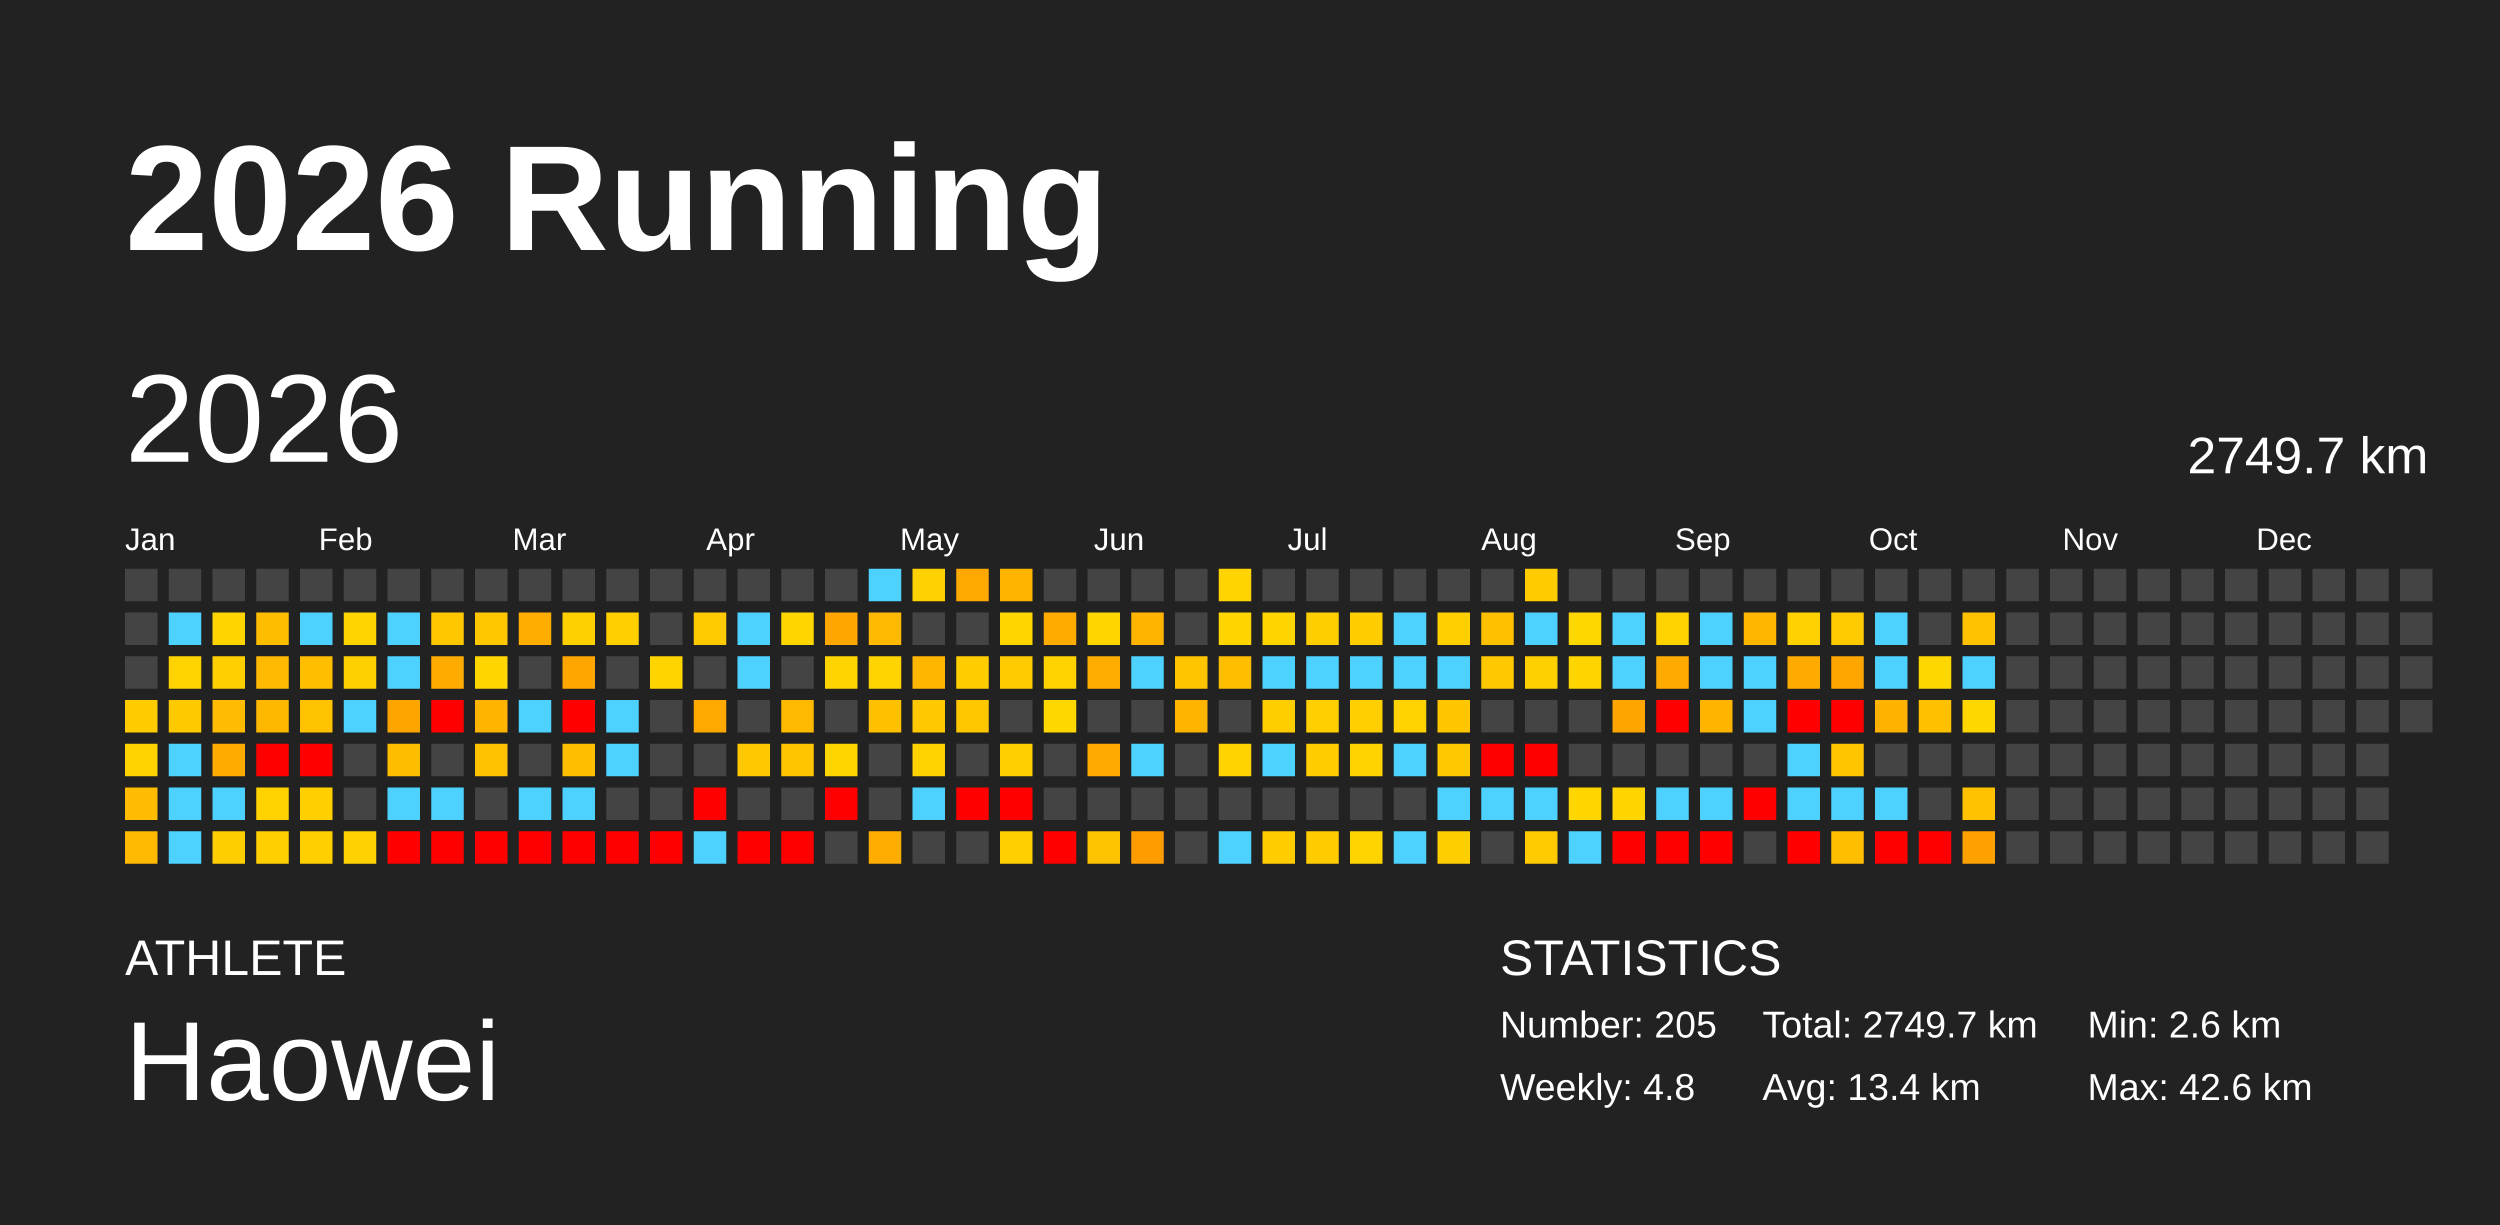
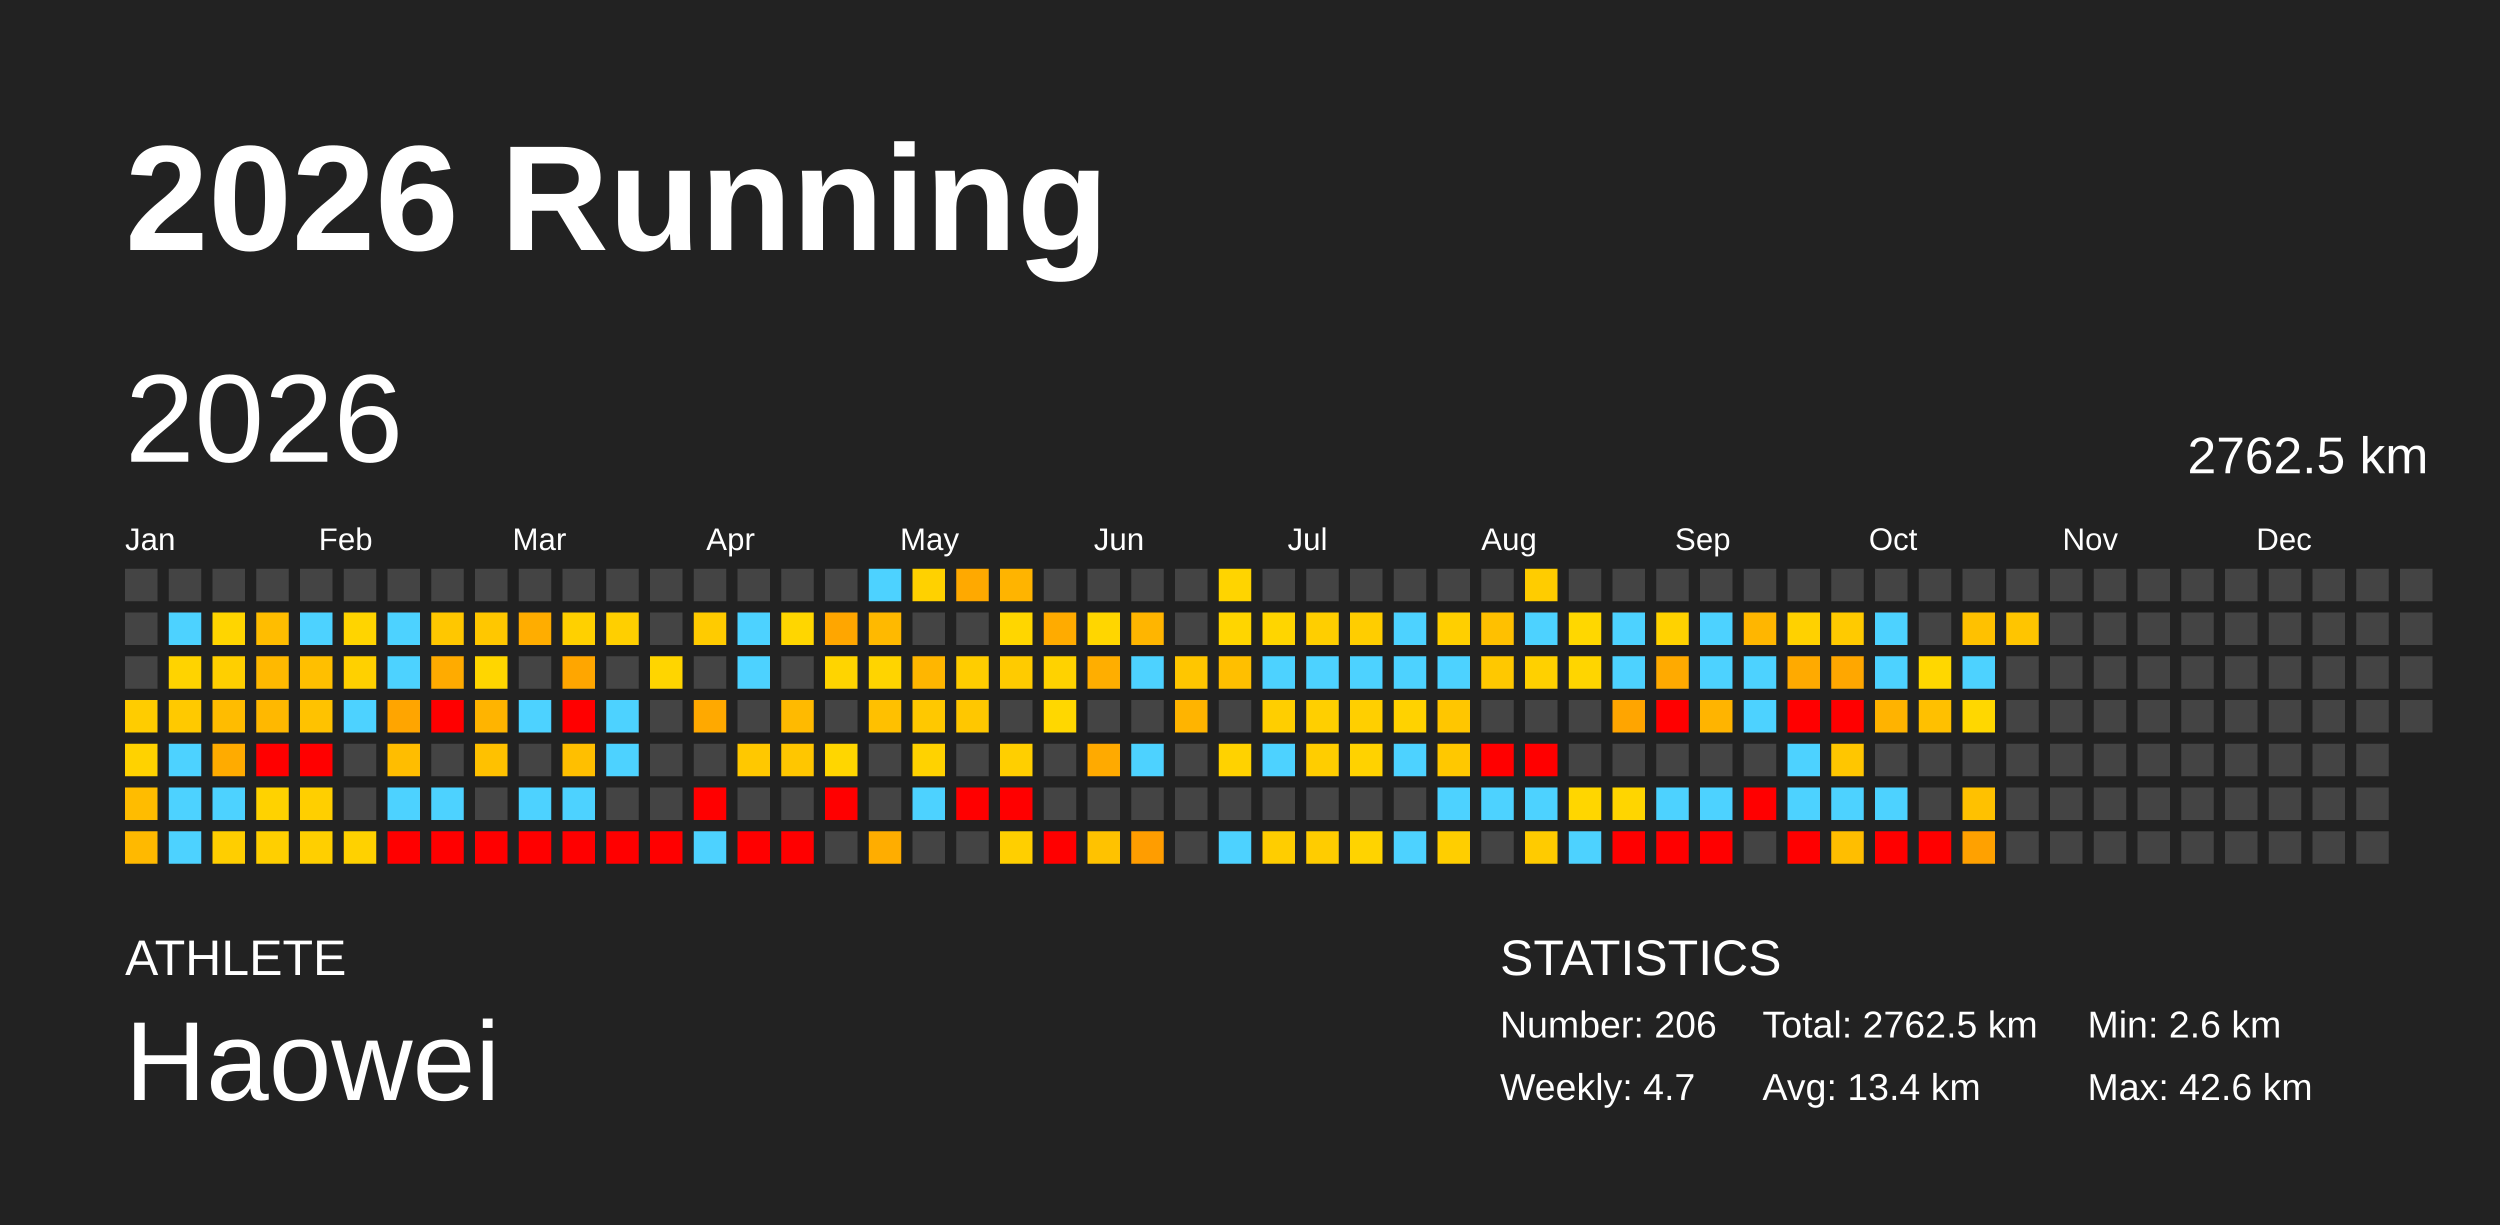
<svg xmlns="http://www.w3.org/2000/svg" baseProfile="full" height="98mm" version="1.1" viewBox="0,0,200,98" width="200mm">
  <defs />
  <rect fill="#222222" height="98" width="200" x="0" y="0" />
  <text fill="#FFFFFF" style="font-size:12px; font-family:Arial; font-weight:bold;" x="10" y="20">2026 Running</text>
  <text fill="#FFFFFF" style="font-size:4px; font-family:Arial" x="10" y="78">ATHLETE</text>
  <text fill="#FFFFFF" style="font-size:9px; font-family:Arial" x="10" y="88">Haowei</text>
  <text fill="#FFFFFF" style="font-size:4px; font-family:Arial" x="120" y="78">STATISTICS</text>
-   <text fill="#FFFFFF" style="font-size:3px; font-family:Arial" x="120" y="83">Number: 205</text>
-   <text fill="#FFFFFF" style="font-size:3px; font-family:Arial" x="120" y="88">Weekly: 4.8</text>
-   <text fill="#FFFFFF" style="font-size:3px; font-family:Arial" x="141" y="83">Total: 2749.7 km</text>
+   <text fill="#FFFFFF" style="font-size:3px; font-family:Arial" x="120" y="83">Number: 206</text>
+   <text fill="#FFFFFF" style="font-size:3px; font-family:Arial" x="120" y="88">Weekly: 4.7</text>
+   <text fill="#FFFFFF" style="font-size:3px; font-family:Arial" x="141" y="83">Total: 2762.5 km</text>
  <text fill="#FFFFFF" style="font-size:3px; font-family:Arial" x="141" y="88">Avg: 13.4 km</text>
  <text fill="#FFFFFF" style="font-size:3px; font-family:Arial" x="167" y="83">Min: 2.6 km</text>
  <text fill="#FFFFFF" style="font-size:3px; font-family:Arial" x="167" y="88">Max: 42.6 km</text>
  <text dominant-baseline="hanging" fill="#FFFFFF" style="font-size:10.0px; font-family:Arial;" x="10" y="30">2026</text>
-   <text dominant-baseline="hanging" fill="#FFFFFF" style="font-size:4.125px; font-family:Arial;" x="175" y="35">2749.7 km</text>
+   <text dominant-baseline="hanging" fill="#FFFFFF" style="font-size:4.125px; font-family:Arial;" x="175" y="35">2762.5 km</text>
  <text fill="#FFFFFF" style="font-size:2.5px; font-family:Arial" x="10.0" y="44">Jan</text>
  <text fill="#FFFFFF" style="font-size:2.5px; font-family:Arial" x="25.5" y="44">Feb</text>
  <text fill="#FFFFFF" style="font-size:2.5px; font-family:Arial" x="41.0" y="44">Mar</text>
  <text fill="#FFFFFF" style="font-size:2.5px; font-family:Arial" x="56.5" y="44">Apr</text>
  <text fill="#FFFFFF" style="font-size:2.5px; font-family:Arial" x="72.0" y="44">May</text>
  <text fill="#FFFFFF" style="font-size:2.5px; font-family:Arial" x="87.5" y="44">Jun</text>
  <text fill="#FFFFFF" style="font-size:2.5px; font-family:Arial" x="103.0" y="44">Jul</text>
  <text fill="#FFFFFF" style="font-size:2.5px; font-family:Arial" x="118.5" y="44">Aug</text>
  <text fill="#FFFFFF" style="font-size:2.5px; font-family:Arial" x="134.0" y="44">Sep</text>
  <text fill="#FFFFFF" style="font-size:2.5px; font-family:Arial" x="149.5" y="44">Oct</text>
  <text fill="#FFFFFF" style="font-size:2.5px; font-family:Arial" x="165.0" y="44">Nov</text>
  <text fill="#FFFFFF" style="font-size:2.5px; font-family:Arial" x="180.5" y="44">Dec</text>
  <rect fill="#444444" height="2.6" width="2.6" x="10.0" y="45.5" />
  <rect fill="#444444" height="2.6" width="2.6" x="10.0" y="49.0" />
  <rect fill="#444444" height="2.6" width="2.6" x="10.0" y="52.5" />
  <rect fill="#ffcc00" height="2.6" width="2.6" x="10.0" y="56.0" />
  <rect fill="#ffd200" height="2.6" width="2.6" x="10.0" y="59.5" />
  <rect fill="#ffbc00" height="2.6" width="2.6" x="10.0" y="63.0" />
  <rect fill="#ffb900" height="2.6" width="2.6" x="10.0" y="66.5" />
  <rect fill="#444444" height="2.6" width="2.6" x="13.5" y="45.5" />
  <rect fill="#4dd2ff" height="2.6" width="2.6" x="13.5" y="49.0" />
  <rect fill="#ffd300" height="2.6" width="2.6" x="13.5" y="52.5" />
  <rect fill="#ffc900" height="2.6" width="2.6" x="13.5" y="56.0" />
  <rect fill="#4dd2ff" height="2.6" width="2.6" x="13.5" y="59.5" />
  <rect fill="#4dd2ff" height="2.6" width="2.6" x="13.5" y="63.0" />
  <rect fill="#4dd2ff" height="2.6" width="2.6" x="13.5" y="66.5" />
  <rect fill="#444444" height="2.6" width="2.6" x="17.0" y="45.5" />
  <rect fill="#ffd500" height="2.6" width="2.6" x="17.0" y="49.0" />
  <rect fill="#ffcf00" height="2.6" width="2.6" x="17.0" y="52.5" />
  <rect fill="#ffbc00" height="2.6" width="2.6" x="17.0" y="56.0" />
  <rect fill="#ffab00" height="2.6" width="2.6" x="17.0" y="59.5" />
  <rect fill="#4dd2ff" height="2.6" width="2.6" x="17.0" y="63.0" />
  <rect fill="#ffce00" height="2.6" width="2.6" x="17.0" y="66.5" />
  <rect fill="#444444" height="2.6" width="2.6" x="20.5" y="45.5" />
  <rect fill="#ffbd00" height="2.6" width="2.6" x="20.5" y="49.0" />
  <rect fill="#ffb900" height="2.6" width="2.6" x="20.5" y="52.5" />
  <rect fill="#ffb800" height="2.6" width="2.6" x="20.5" y="56.0" />
  <rect fill="red" height="2.6" width="2.6" x="20.5" y="59.5" />
  <rect fill="#ffd200" height="2.6" width="2.6" x="20.5" y="63.0" />
  <rect fill="#ffcf00" height="2.6" width="2.6" x="20.5" y="66.5" />
  <rect fill="#444444" height="2.6" width="2.6" x="24.0" y="45.5" />
  <rect fill="#4dd2ff" height="2.6" width="2.6" x="24.0" y="49.0" />
  <rect fill="#ffbf00" height="2.6" width="2.6" x="24.0" y="52.5" />
  <rect fill="#ffc200" height="2.6" width="2.6" x="24.0" y="56.0" />
  <rect fill="red" height="2.6" width="2.6" x="24.0" y="59.5" />
  <rect fill="#ffcf00" height="2.6" width="2.6" x="24.0" y="63.0" />
  <rect fill="#ffcf00" height="2.6" width="2.6" x="24.0" y="66.5" />
  <rect fill="#444444" height="2.6" width="2.6" x="27.5" y="45.5" />
  <rect fill="#ffd400" height="2.6" width="2.6" x="27.5" y="49.0" />
  <rect fill="#ffd000" height="2.6" width="2.6" x="27.5" y="52.5" />
  <rect fill="#4dd2ff" height="2.6" width="2.6" x="27.5" y="56.0" />
  <rect fill="#444444" height="2.6" width="2.6" x="27.5" y="59.5" />
  <rect fill="#444444" height="2.6" width="2.6" x="27.5" y="63.0" />
  <rect fill="#ffd100" height="2.6" width="2.6" x="27.5" y="66.5" />
  <rect fill="#444444" height="2.6" width="2.6" x="31.0" y="45.5" />
  <rect fill="#4dd2ff" height="2.6" width="2.6" x="31.0" y="49.0" />
  <rect fill="#4dd2ff" height="2.6" width="2.6" x="31.0" y="52.5" />
  <rect fill="#ffa500" height="2.6" width="2.6" x="31.0" y="56.0" />
  <rect fill="#ffbd00" height="2.6" width="2.6" x="31.0" y="59.5" />
  <rect fill="#4dd2ff" height="2.6" width="2.6" x="31.0" y="63.0" />
  <rect fill="red" height="2.6" width="2.6" x="31.0" y="66.5" />
  <rect fill="#444444" height="2.6" width="2.6" x="34.5" y="45.5" />
  <rect fill="#ffc700" height="2.6" width="2.6" x="34.5" y="49.0" />
  <rect fill="#ffab00" height="2.6" width="2.6" x="34.5" y="52.5" />
  <rect fill="red" height="2.6" width="2.6" x="34.5" y="56.0" />
  <rect fill="#444444" height="2.6" width="2.6" x="34.5" y="59.5" />
  <rect fill="#4dd2ff" height="2.6" width="2.6" x="34.5" y="63.0" />
  <rect fill="red" height="2.6" width="2.6" x="34.5" y="66.5" />
  <rect fill="#444444" height="2.6" width="2.6" x="38.0" y="45.5" />
  <rect fill="#ffc700" height="2.6" width="2.6" x="38.0" y="49.0" />
  <rect fill="#ffd600" height="2.6" width="2.6" x="38.0" y="52.5" />
  <rect fill="#ffb400" height="2.6" width="2.6" x="38.0" y="56.0" />
  <rect fill="#ffc100" height="2.6" width="2.6" x="38.0" y="59.5" />
  <rect fill="#444444" height="2.6" width="2.6" x="38.0" y="63.0" />
  <rect fill="red" height="2.6" width="2.6" x="38.0" y="66.5" />
  <rect fill="#444444" height="2.6" width="2.6" x="41.5" y="45.5" />
  <rect fill="#ffad00" height="2.6" width="2.6" x="41.5" y="49.0" />
  <rect fill="#444444" height="2.6" width="2.6" x="41.5" y="52.5" />
  <rect fill="#4dd2ff" height="2.6" width="2.6" x="41.5" y="56.0" />
  <rect fill="#444444" height="2.6" width="2.6" x="41.5" y="59.5" />
  <rect fill="#4dd2ff" height="2.6" width="2.6" x="41.5" y="63.0" />
  <rect fill="red" height="2.6" width="2.6" x="41.5" y="66.5" />
  <rect fill="#444444" height="2.6" width="2.6" x="45.0" y="45.5" />
  <rect fill="#ffd000" height="2.6" width="2.6" x="45.0" y="49.0" />
  <rect fill="#ffa600" height="2.6" width="2.6" x="45.0" y="52.5" />
  <rect fill="red" height="2.6" width="2.6" x="45.0" y="56.0" />
  <rect fill="#ffbf00" height="2.6" width="2.6" x="45.0" y="59.5" />
  <rect fill="#4dd2ff" height="2.6" width="2.6" x="45.0" y="63.0" />
  <rect fill="red" height="2.6" width="2.6" x="45.0" y="66.5" />
  <rect fill="#444444" height="2.6" width="2.6" x="48.5" y="45.5" />
  <rect fill="#ffcf00" height="2.6" width="2.6" x="48.5" y="49.0" />
  <rect fill="#444444" height="2.6" width="2.6" x="48.5" y="52.5" />
  <rect fill="#4dd2ff" height="2.6" width="2.6" x="48.5" y="56.0" />
  <rect fill="#4dd2ff" height="2.6" width="2.6" x="48.5" y="59.5" />
  <rect fill="#444444" height="2.6" width="2.6" x="48.5" y="63.0" />
  <rect fill="red" height="2.6" width="2.6" x="48.5" y="66.5" />
  <rect fill="#444444" height="2.6" width="2.6" x="52.0" y="45.5" />
  <rect fill="#444444" height="2.6" width="2.6" x="52.0" y="49.0" />
  <rect fill="#ffd500" height="2.6" width="2.6" x="52.0" y="52.5" />
  <rect fill="#444444" height="2.6" width="2.6" x="52.0" y="56.0" />
  <rect fill="#444444" height="2.6" width="2.6" x="52.0" y="59.5" />
  <rect fill="#444444" height="2.6" width="2.6" x="52.0" y="63.0" />
  <rect fill="red" height="2.6" width="2.6" x="52.0" y="66.5" />
  <rect fill="#444444" height="2.6" width="2.6" x="55.5" y="45.5" />
  <rect fill="#ffcb00" height="2.6" width="2.6" x="55.5" y="49.0" />
  <rect fill="#444444" height="2.6" width="2.6" x="55.5" y="52.5" />
  <rect fill="#ffa900" height="2.6" width="2.6" x="55.5" y="56.0" />
  <rect fill="#444444" height="2.6" width="2.6" x="55.5" y="59.5" />
  <rect fill="red" height="2.6" width="2.6" x="55.5" y="63.0" />
  <rect fill="#4dd2ff" height="2.6" width="2.6" x="55.5" y="66.5" />
  <rect fill="#444444" height="2.6" width="2.6" x="59.0" y="45.5" />
  <rect fill="#4dd2ff" height="2.6" width="2.6" x="59.0" y="49.0" />
  <rect fill="#4dd2ff" height="2.6" width="2.6" x="59.0" y="52.5" />
  <rect fill="#444444" height="2.6" width="2.6" x="59.0" y="56.0" />
  <rect fill="#ffc800" height="2.6" width="2.6" x="59.0" y="59.5" />
  <rect fill="#444444" height="2.6" width="2.6" x="59.0" y="63.0" />
  <rect fill="red" height="2.6" width="2.6" x="59.0" y="66.5" />
  <rect fill="#444444" height="2.6" width="2.6" x="62.5" y="45.5" />
  <rect fill="#ffd600" height="2.6" width="2.6" x="62.5" y="49.0" />
  <rect fill="#444444" height="2.6" width="2.6" x="62.5" y="52.5" />
  <rect fill="#ffba00" height="2.6" width="2.6" x="62.5" y="56.0" />
  <rect fill="#ffc600" height="2.6" width="2.6" x="62.5" y="59.5" />
  <rect fill="#444444" height="2.6" width="2.6" x="62.5" y="63.0" />
  <rect fill="red" height="2.6" width="2.6" x="62.5" y="66.5" />
  <rect fill="#444444" height="2.6" width="2.6" x="66.0" y="45.5" />
  <rect fill="#ffa600" height="2.6" width="2.6" x="66.0" y="49.0" />
  <rect fill="#ffd400" height="2.6" width="2.6" x="66.0" y="52.5" />
  <rect fill="#444444" height="2.6" width="2.6" x="66.0" y="56.0" />
  <rect fill="#ffd600" height="2.6" width="2.6" x="66.0" y="59.5" />
  <rect fill="red" height="2.6" width="2.6" x="66.0" y="63.0" />
  <rect fill="#444444" height="2.6" width="2.6" x="66.0" y="66.5" />
  <rect fill="#4dd2ff" height="2.6" width="2.6" x="69.5" y="45.5" />
  <rect fill="#ffb900" height="2.6" width="2.6" x="69.5" y="49.0" />
  <rect fill="#ffd400" height="2.6" width="2.6" x="69.5" y="52.5" />
  <rect fill="#ffc000" height="2.6" width="2.6" x="69.5" y="56.0" />
  <rect fill="#444444" height="2.6" width="2.6" x="69.5" y="59.5" />
  <rect fill="#444444" height="2.6" width="2.6" x="69.5" y="63.0" />
  <rect fill="#ffad00" height="2.6" width="2.6" x="69.5" y="66.5" />
  <rect fill="#ffd100" height="2.6" width="2.6" x="73.0" y="45.5" />
  <rect fill="#444444" height="2.6" width="2.6" x="73.0" y="49.0" />
  <rect fill="#ffb600" height="2.6" width="2.6" x="73.0" y="52.5" />
  <rect fill="#ffc800" height="2.6" width="2.6" x="73.0" y="56.0" />
  <rect fill="#ffd200" height="2.6" width="2.6" x="73.0" y="59.5" />
  <rect fill="#4dd2ff" height="2.6" width="2.6" x="73.0" y="63.0" />
  <rect fill="#444444" height="2.6" width="2.6" x="73.0" y="66.5" />
  <rect fill="#ffa900" height="2.6" width="2.6" x="76.5" y="45.5" />
  <rect fill="#444444" height="2.6" width="2.6" x="76.5" y="49.0" />
  <rect fill="#ffcd00" height="2.6" width="2.6" x="76.5" y="52.5" />
  <rect fill="#ffc700" height="2.6" width="2.6" x="76.5" y="56.0" />
  <rect fill="#444444" height="2.6" width="2.6" x="76.5" y="59.5" />
  <rect fill="red" height="2.6" width="2.6" x="76.5" y="63.0" />
  <rect fill="#444444" height="2.6" width="2.6" x="76.5" y="66.5" />
  <rect fill="#ffb400" height="2.6" width="2.6" x="80.0" y="45.5" />
  <rect fill="#ffd600" height="2.6" width="2.6" x="80.0" y="49.0" />
  <rect fill="#ffcb00" height="2.6" width="2.6" x="80.0" y="52.5" />
  <rect fill="#444444" height="2.6" width="2.6" x="80.0" y="56.0" />
  <rect fill="#ffcf00" height="2.6" width="2.6" x="80.0" y="59.5" />
  <rect fill="red" height="2.6" width="2.6" x="80.0" y="63.0" />
  <rect fill="#ffcf00" height="2.6" width="2.6" x="80.0" y="66.5" />
  <rect fill="#444444" height="2.6" width="2.6" x="83.5" y="45.5" />
  <rect fill="#ffab00" height="2.6" width="2.6" x="83.5" y="49.0" />
  <rect fill="#ffd200" height="2.6" width="2.6" x="83.5" y="52.5" />
  <rect fill="#ffd700" height="2.6" width="2.6" x="83.5" y="56.0" />
  <rect fill="#444444" height="2.6" width="2.6" x="83.5" y="59.5" />
  <rect fill="#444444" height="2.6" width="2.6" x="83.5" y="63.0" />
  <rect fill="red" height="2.6" width="2.6" x="83.5" y="66.5" />
  <rect fill="#444444" height="2.6" width="2.6" x="87.0" y="45.5" />
  <rect fill="#ffd600" height="2.6" width="2.6" x="87.0" y="49.0" />
  <rect fill="#ffae00" height="2.6" width="2.6" x="87.0" y="52.5" />
  <rect fill="#444444" height="2.6" width="2.6" x="87.0" y="56.0" />
  <rect fill="#ffaa00" height="2.6" width="2.6" x="87.0" y="59.5" />
  <rect fill="#444444" height="2.6" width="2.6" x="87.0" y="63.0" />
  <rect fill="#ffc200" height="2.6" width="2.6" x="87.0" y="66.5" />
  <rect fill="#444444" height="2.6" width="2.6" x="90.5" y="45.5" />
  <rect fill="#ffb500" height="2.6" width="2.6" x="90.5" y="49.0" />
  <rect fill="#4dd2ff" height="2.6" width="2.6" x="90.5" y="52.5" />
  <rect fill="#444444" height="2.6" width="2.6" x="90.5" y="56.0" />
  <rect fill="#4dd2ff" height="2.6" width="2.6" x="90.5" y="59.5" />
  <rect fill="#444444" height="2.6" width="2.6" x="90.5" y="63.0" />
  <rect fill="#ff9d00" height="2.6" width="2.6" x="90.5" y="66.5" />
  <rect fill="#444444" height="2.6" width="2.6" x="94.0" y="45.5" />
  <rect fill="#444444" height="2.6" width="2.6" x="94.0" y="49.0" />
  <rect fill="#ffc600" height="2.6" width="2.6" x="94.0" y="52.5" />
  <rect fill="#ffb400" height="2.6" width="2.6" x="94.0" y="56.0" />
  <rect fill="#444444" height="2.6" width="2.6" x="94.0" y="59.5" />
  <rect fill="#444444" height="2.6" width="2.6" x="94.0" y="63.0" />
  <rect fill="#444444" height="2.6" width="2.6" x="94.0" y="66.5" />
  <rect fill="#ffd400" height="2.6" width="2.6" x="97.5" y="45.5" />
  <rect fill="#ffd500" height="2.6" width="2.6" x="97.5" y="49.0" />
  <rect fill="#ffbf00" height="2.6" width="2.6" x="97.5" y="52.5" />
  <rect fill="#444444" height="2.6" width="2.6" x="97.5" y="56.0" />
  <rect fill="#ffd200" height="2.6" width="2.6" x="97.5" y="59.5" />
  <rect fill="#444444" height="2.6" width="2.6" x="97.5" y="63.0" />
  <rect fill="#4dd2ff" height="2.6" width="2.6" x="97.5" y="66.5" />
  <rect fill="#444444" height="2.6" width="2.6" x="101.0" y="45.5" />
  <rect fill="#ffd500" height="2.6" width="2.6" x="101.0" y="49.0" />
  <rect fill="#4dd2ff" height="2.6" width="2.6" x="101.0" y="52.5" />
  <rect fill="#ffce00" height="2.6" width="2.6" x="101.0" y="56.0" />
  <rect fill="#4dd2ff" height="2.6" width="2.6" x="101.0" y="59.5" />
  <rect fill="#444444" height="2.6" width="2.6" x="101.0" y="63.0" />
  <rect fill="#ffcd00" height="2.6" width="2.6" x="101.0" y="66.5" />
  <rect fill="#444444" height="2.6" width="2.6" x="104.5" y="45.5" />
  <rect fill="#ffce00" height="2.6" width="2.6" x="104.5" y="49.0" />
  <rect fill="#4dd2ff" height="2.6" width="2.6" x="104.5" y="52.5" />
  <rect fill="#ffcf00" height="2.6" width="2.6" x="104.5" y="56.0" />
  <rect fill="#ffcd00" height="2.6" width="2.6" x="104.5" y="59.5" />
  <rect fill="#444444" height="2.6" width="2.6" x="104.5" y="63.0" />
  <rect fill="#ffcc00" height="2.6" width="2.6" x="104.5" y="66.5" />
  <rect fill="#444444" height="2.6" width="2.6" x="108.0" y="45.5" />
  <rect fill="#ffcd00" height="2.6" width="2.6" x="108.0" y="49.0" />
  <rect fill="#4dd2ff" height="2.6" width="2.6" x="108.0" y="52.5" />
  <rect fill="#ffcf00" height="2.6" width="2.6" x="108.0" y="56.0" />
  <rect fill="#ffd200" height="2.6" width="2.6" x="108.0" y="59.5" />
  <rect fill="#444444" height="2.6" width="2.6" x="108.0" y="63.0" />
  <rect fill="#ffd300" height="2.6" width="2.6" x="108.0" y="66.5" />
  <rect fill="#444444" height="2.6" width="2.6" x="111.5" y="45.5" />
  <rect fill="#4dd2ff" height="2.6" width="2.6" x="111.5" y="49.0" />
  <rect fill="#4dd2ff" height="2.6" width="2.6" x="111.5" y="52.5" />
  <rect fill="#ffd200" height="2.6" width="2.6" x="111.5" y="56.0" />
  <rect fill="#4dd2ff" height="2.6" width="2.6" x="111.5" y="59.5" />
  <rect fill="#444444" height="2.6" width="2.6" x="111.5" y="63.0" />
  <rect fill="#4dd2ff" height="2.6" width="2.6" x="111.5" y="66.5" />
  <rect fill="#444444" height="2.6" width="2.6" x="115.0" y="45.5" />
  <rect fill="#ffcf00" height="2.6" width="2.6" x="115.0" y="49.0" />
  <rect fill="#4dd2ff" height="2.6" width="2.6" x="115.0" y="52.5" />
  <rect fill="#ffc600" height="2.6" width="2.6" x="115.0" y="56.0" />
  <rect fill="#ffc800" height="2.6" width="2.6" x="115.0" y="59.5" />
  <rect fill="#4dd2ff" height="2.6" width="2.6" x="115.0" y="63.0" />
  <rect fill="#ffce00" height="2.6" width="2.6" x="115.0" y="66.5" />
  <rect fill="#444444" height="2.6" width="2.6" x="118.5" y="45.5" />
  <rect fill="#ffc000" height="2.6" width="2.6" x="118.5" y="49.0" />
  <rect fill="#ffc800" height="2.6" width="2.6" x="118.5" y="52.5" />
  <rect fill="#444444" height="2.6" width="2.6" x="118.5" y="56.0" />
  <rect fill="red" height="2.6" width="2.6" x="118.5" y="59.5" />
  <rect fill="#4dd2ff" height="2.6" width="2.6" x="118.5" y="63.0" />
  <rect fill="#444444" height="2.6" width="2.6" x="118.5" y="66.5" />
  <rect fill="#ffcc00" height="2.6" width="2.6" x="122.0" y="45.5" />
  <rect fill="#4dd2ff" height="2.6" width="2.6" x="122.0" y="49.0" />
  <rect fill="#ffd000" height="2.6" width="2.6" x="122.0" y="52.5" />
  <rect fill="#444444" height="2.6" width="2.6" x="122.0" y="56.0" />
  <rect fill="red" height="2.6" width="2.6" x="122.0" y="59.5" />
  <rect fill="#4dd2ff" height="2.6" width="2.6" x="122.0" y="63.0" />
  <rect fill="#ffcb00" height="2.6" width="2.6" x="122.0" y="66.5" />
  <rect fill="#444444" height="2.6" width="2.6" x="125.5" y="45.5" />
  <rect fill="#ffd700" height="2.6" width="2.6" x="125.5" y="49.0" />
  <rect fill="#ffd500" height="2.6" width="2.6" x="125.5" y="52.5" />
  <rect fill="#444444" height="2.6" width="2.6" x="125.5" y="56.0" />
  <rect fill="#444444" height="2.6" width="2.6" x="125.5" y="59.5" />
  <rect fill="#ffd600" height="2.6" width="2.6" x="125.5" y="63.0" />
  <rect fill="#4dd2ff" height="2.6" width="2.6" x="125.5" y="66.5" />
  <rect fill="#444444" height="2.6" width="2.6" x="129.0" y="45.5" />
  <rect fill="#4dd2ff" height="2.6" width="2.6" x="129.0" y="49.0" />
  <rect fill="#4dd2ff" height="2.6" width="2.6" x="129.0" y="52.5" />
  <rect fill="#ffa500" height="2.6" width="2.6" x="129.0" y="56.0" />
  <rect fill="#444444" height="2.6" width="2.6" x="129.0" y="59.5" />
  <rect fill="#ffd500" height="2.6" width="2.6" x="129.0" y="63.0" />
  <rect fill="red" height="2.6" width="2.6" x="129.0" y="66.5" />
  <rect fill="#444444" height="2.6" width="2.6" x="132.5" y="45.5" />
  <rect fill="#ffd200" height="2.6" width="2.6" x="132.5" y="49.0" />
  <rect fill="#ffaa00" height="2.6" width="2.6" x="132.5" y="52.5" />
  <rect fill="red" height="2.6" width="2.6" x="132.5" y="56.0" />
  <rect fill="#444444" height="2.6" width="2.6" x="132.5" y="59.5" />
  <rect fill="#4dd2ff" height="2.6" width="2.6" x="132.5" y="63.0" />
  <rect fill="red" height="2.6" width="2.6" x="132.5" y="66.5" />
  <rect fill="#444444" height="2.6" width="2.6" x="136.0" y="45.5" />
  <rect fill="#4dd2ff" height="2.6" width="2.6" x="136.0" y="49.0" />
  <rect fill="#4dd2ff" height="2.6" width="2.6" x="136.0" y="52.5" />
  <rect fill="#ffb400" height="2.6" width="2.6" x="136.0" y="56.0" />
  <rect fill="#444444" height="2.6" width="2.6" x="136.0" y="59.5" />
  <rect fill="#4dd2ff" height="2.6" width="2.6" x="136.0" y="63.0" />
  <rect fill="red" height="2.6" width="2.6" x="136.0" y="66.5" />
  <rect fill="#444444" height="2.6" width="2.6" x="139.5" y="45.5" />
  <rect fill="#ffb600" height="2.6" width="2.6" x="139.5" y="49.0" />
  <rect fill="#4dd2ff" height="2.6" width="2.6" x="139.5" y="52.5" />
  <rect fill="#4dd2ff" height="2.6" width="2.6" x="139.5" y="56.0" />
  <rect fill="#444444" height="2.6" width="2.6" x="139.5" y="59.5" />
  <rect fill="red" height="2.6" width="2.6" x="139.5" y="63.0" />
  <rect fill="#444444" height="2.6" width="2.6" x="139.5" y="66.5" />
  <rect fill="#444444" height="2.6" width="2.6" x="143.0" y="45.5" />
  <rect fill="#ffd100" height="2.6" width="2.6" x="143.0" y="49.0" />
  <rect fill="#ffaa00" height="2.6" width="2.6" x="143.0" y="52.5" />
  <rect fill="red" height="2.6" width="2.6" x="143.0" y="56.0" />
  <rect fill="#4dd2ff" height="2.6" width="2.6" x="143.0" y="59.5" />
  <rect fill="#4dd2ff" height="2.6" width="2.6" x="143.0" y="63.0" />
  <rect fill="red" height="2.6" width="2.6" x="143.0" y="66.5" />
  <rect fill="#444444" height="2.6" width="2.6" x="146.5" y="45.5" />
  <rect fill="#ffca00" height="2.6" width="2.6" x="146.5" y="49.0" />
  <rect fill="#ffa700" height="2.6" width="2.6" x="146.5" y="52.5" />
  <rect fill="red" height="2.6" width="2.6" x="146.5" y="56.0" />
  <rect fill="#ffc600" height="2.6" width="2.6" x="146.5" y="59.5" />
  <rect fill="#4dd2ff" height="2.6" width="2.6" x="146.5" y="63.0" />
  <rect fill="#ffbe00" height="2.6" width="2.6" x="146.5" y="66.5" />
  <rect fill="#444444" height="2.6" width="2.6" x="150.0" y="45.5" />
  <rect fill="#4dd2ff" height="2.6" width="2.6" x="150.0" y="49.0" />
  <rect fill="#4dd2ff" height="2.6" width="2.6" x="150.0" y="52.5" />
  <rect fill="#ffb300" height="2.6" width="2.6" x="150.0" y="56.0" />
  <rect fill="#444444" height="2.6" width="2.6" x="150.0" y="59.5" />
  <rect fill="#4dd2ff" height="2.6" width="2.6" x="150.0" y="63.0" />
  <rect fill="red" height="2.6" width="2.6" x="150.0" y="66.5" />
  <rect fill="#444444" height="2.6" width="2.6" x="153.5" y="45.5" />
  <rect fill="#444444" height="2.6" width="2.6" x="153.5" y="49.0" />
  <rect fill="#ffd700" height="2.6" width="2.6" x="153.5" y="52.5" />
  <rect fill="#ffc000" height="2.6" width="2.6" x="153.5" y="56.0" />
  <rect fill="#444444" height="2.6" width="2.6" x="153.5" y="59.5" />
  <rect fill="#444444" height="2.6" width="2.6" x="153.5" y="63.0" />
  <rect fill="red" height="2.6" width="2.6" x="153.5" y="66.5" />
  <rect fill="#444444" height="2.6" width="2.6" x="157.0" y="45.5" />
  <rect fill="#ffc100" height="2.6" width="2.6" x="157.0" y="49.0" />
  <rect fill="#4dd2ff" height="2.6" width="2.6" x="157.0" y="52.5" />
  <rect fill="#ffd700" height="2.6" width="2.6" x="157.0" y="56.0" />
  <rect fill="#444444" height="2.6" width="2.6" x="157.0" y="59.5" />
  <rect fill="#ffc100" height="2.6" width="2.6" x="157.0" y="63.0" />
  <rect fill="#ffa100" height="2.6" width="2.6" x="157.0" y="66.5" />
  <rect fill="#444444" height="2.6" width="2.6" x="160.5" y="45.5" />
-   <rect fill="#444444" height="2.6" width="2.6" x="160.5" y="49.0" />
+   <rect fill="#ffc500" height="2.6" width="2.6" x="160.5" y="49.0" />
  <rect fill="#444444" height="2.6" width="2.6" x="160.5" y="52.5" />
  <rect fill="#444444" height="2.6" width="2.6" x="160.5" y="56.0" />
  <rect fill="#444444" height="2.6" width="2.6" x="160.5" y="59.5" />
  <rect fill="#444444" height="2.6" width="2.6" x="160.5" y="63.0" />
  <rect fill="#444444" height="2.6" width="2.6" x="160.5" y="66.5" />
  <rect fill="#444444" height="2.6" width="2.6" x="164.0" y="45.5" />
  <rect fill="#444444" height="2.6" width="2.6" x="164.0" y="49.0" />
  <rect fill="#444444" height="2.6" width="2.6" x="164.0" y="52.5" />
  <rect fill="#444444" height="2.6" width="2.6" x="164.0" y="56.0" />
  <rect fill="#444444" height="2.6" width="2.6" x="164.0" y="59.5" />
  <rect fill="#444444" height="2.6" width="2.6" x="164.0" y="63.0" />
  <rect fill="#444444" height="2.6" width="2.6" x="164.0" y="66.5" />
  <rect fill="#444444" height="2.6" width="2.6" x="167.5" y="45.5" />
  <rect fill="#444444" height="2.6" width="2.6" x="167.5" y="49.0" />
  <rect fill="#444444" height="2.6" width="2.6" x="167.5" y="52.5" />
  <rect fill="#444444" height="2.6" width="2.6" x="167.5" y="56.0" />
  <rect fill="#444444" height="2.6" width="2.6" x="167.5" y="59.5" />
  <rect fill="#444444" height="2.6" width="2.6" x="167.5" y="63.0" />
  <rect fill="#444444" height="2.6" width="2.6" x="167.5" y="66.5" />
  <rect fill="#444444" height="2.6" width="2.6" x="171.0" y="45.5" />
  <rect fill="#444444" height="2.6" width="2.6" x="171.0" y="49.0" />
  <rect fill="#444444" height="2.6" width="2.6" x="171.0" y="52.5" />
  <rect fill="#444444" height="2.6" width="2.6" x="171.0" y="56.0" />
  <rect fill="#444444" height="2.6" width="2.6" x="171.0" y="59.5" />
  <rect fill="#444444" height="2.6" width="2.6" x="171.0" y="63.0" />
  <rect fill="#444444" height="2.6" width="2.6" x="171.0" y="66.5" />
  <rect fill="#444444" height="2.6" width="2.6" x="174.5" y="45.5" />
  <rect fill="#444444" height="2.6" width="2.6" x="174.5" y="49.0" />
  <rect fill="#444444" height="2.6" width="2.6" x="174.5" y="52.5" />
  <rect fill="#444444" height="2.6" width="2.6" x="174.5" y="56.0" />
  <rect fill="#444444" height="2.6" width="2.6" x="174.5" y="59.5" />
  <rect fill="#444444" height="2.6" width="2.6" x="174.5" y="63.0" />
  <rect fill="#444444" height="2.6" width="2.6" x="174.5" y="66.5" />
  <rect fill="#444444" height="2.6" width="2.6" x="178.0" y="45.5" />
  <rect fill="#444444" height="2.6" width="2.6" x="178.0" y="49.0" />
  <rect fill="#444444" height="2.6" width="2.6" x="178.0" y="52.5" />
  <rect fill="#444444" height="2.6" width="2.6" x="178.0" y="56.0" />
  <rect fill="#444444" height="2.6" width="2.6" x="178.0" y="59.5" />
  <rect fill="#444444" height="2.6" width="2.6" x="178.0" y="63.0" />
  <rect fill="#444444" height="2.6" width="2.6" x="178.0" y="66.5" />
  <rect fill="#444444" height="2.6" width="2.6" x="181.5" y="45.5" />
  <rect fill="#444444" height="2.6" width="2.6" x="181.5" y="49.0" />
  <rect fill="#444444" height="2.6" width="2.6" x="181.5" y="52.5" />
  <rect fill="#444444" height="2.6" width="2.6" x="181.5" y="56.0" />
  <rect fill="#444444" height="2.6" width="2.6" x="181.5" y="59.5" />
  <rect fill="#444444" height="2.6" width="2.6" x="181.5" y="63.0" />
  <rect fill="#444444" height="2.6" width="2.6" x="181.5" y="66.5" />
  <rect fill="#444444" height="2.6" width="2.6" x="185.0" y="45.5" />
  <rect fill="#444444" height="2.6" width="2.6" x="185.0" y="49.0" />
  <rect fill="#444444" height="2.6" width="2.6" x="185.0" y="52.5" />
  <rect fill="#444444" height="2.6" width="2.6" x="185.0" y="56.0" />
  <rect fill="#444444" height="2.6" width="2.6" x="185.0" y="59.5" />
  <rect fill="#444444" height="2.6" width="2.6" x="185.0" y="63.0" />
  <rect fill="#444444" height="2.6" width="2.6" x="185.0" y="66.5" />
  <rect fill="#444444" height="2.6" width="2.6" x="188.5" y="45.5" />
  <rect fill="#444444" height="2.6" width="2.6" x="188.5" y="49.0" />
  <rect fill="#444444" height="2.6" width="2.6" x="188.5" y="52.5" />
  <rect fill="#444444" height="2.6" width="2.6" x="188.5" y="56.0" />
  <rect fill="#444444" height="2.6" width="2.6" x="188.5" y="59.5" />
  <rect fill="#444444" height="2.6" width="2.6" x="188.5" y="63.0" />
  <rect fill="#444444" height="2.6" width="2.6" x="188.5" y="66.5" />
  <rect fill="#444444" height="2.6" width="2.6" x="192.0" y="45.5" />
  <rect fill="#444444" height="2.6" width="2.6" x="192.0" y="49.0" />
  <rect fill="#444444" height="2.6" width="2.6" x="192.0" y="52.5" />
  <rect fill="#444444" height="2.6" width="2.6" x="192.0" y="56.0" />
</svg>
